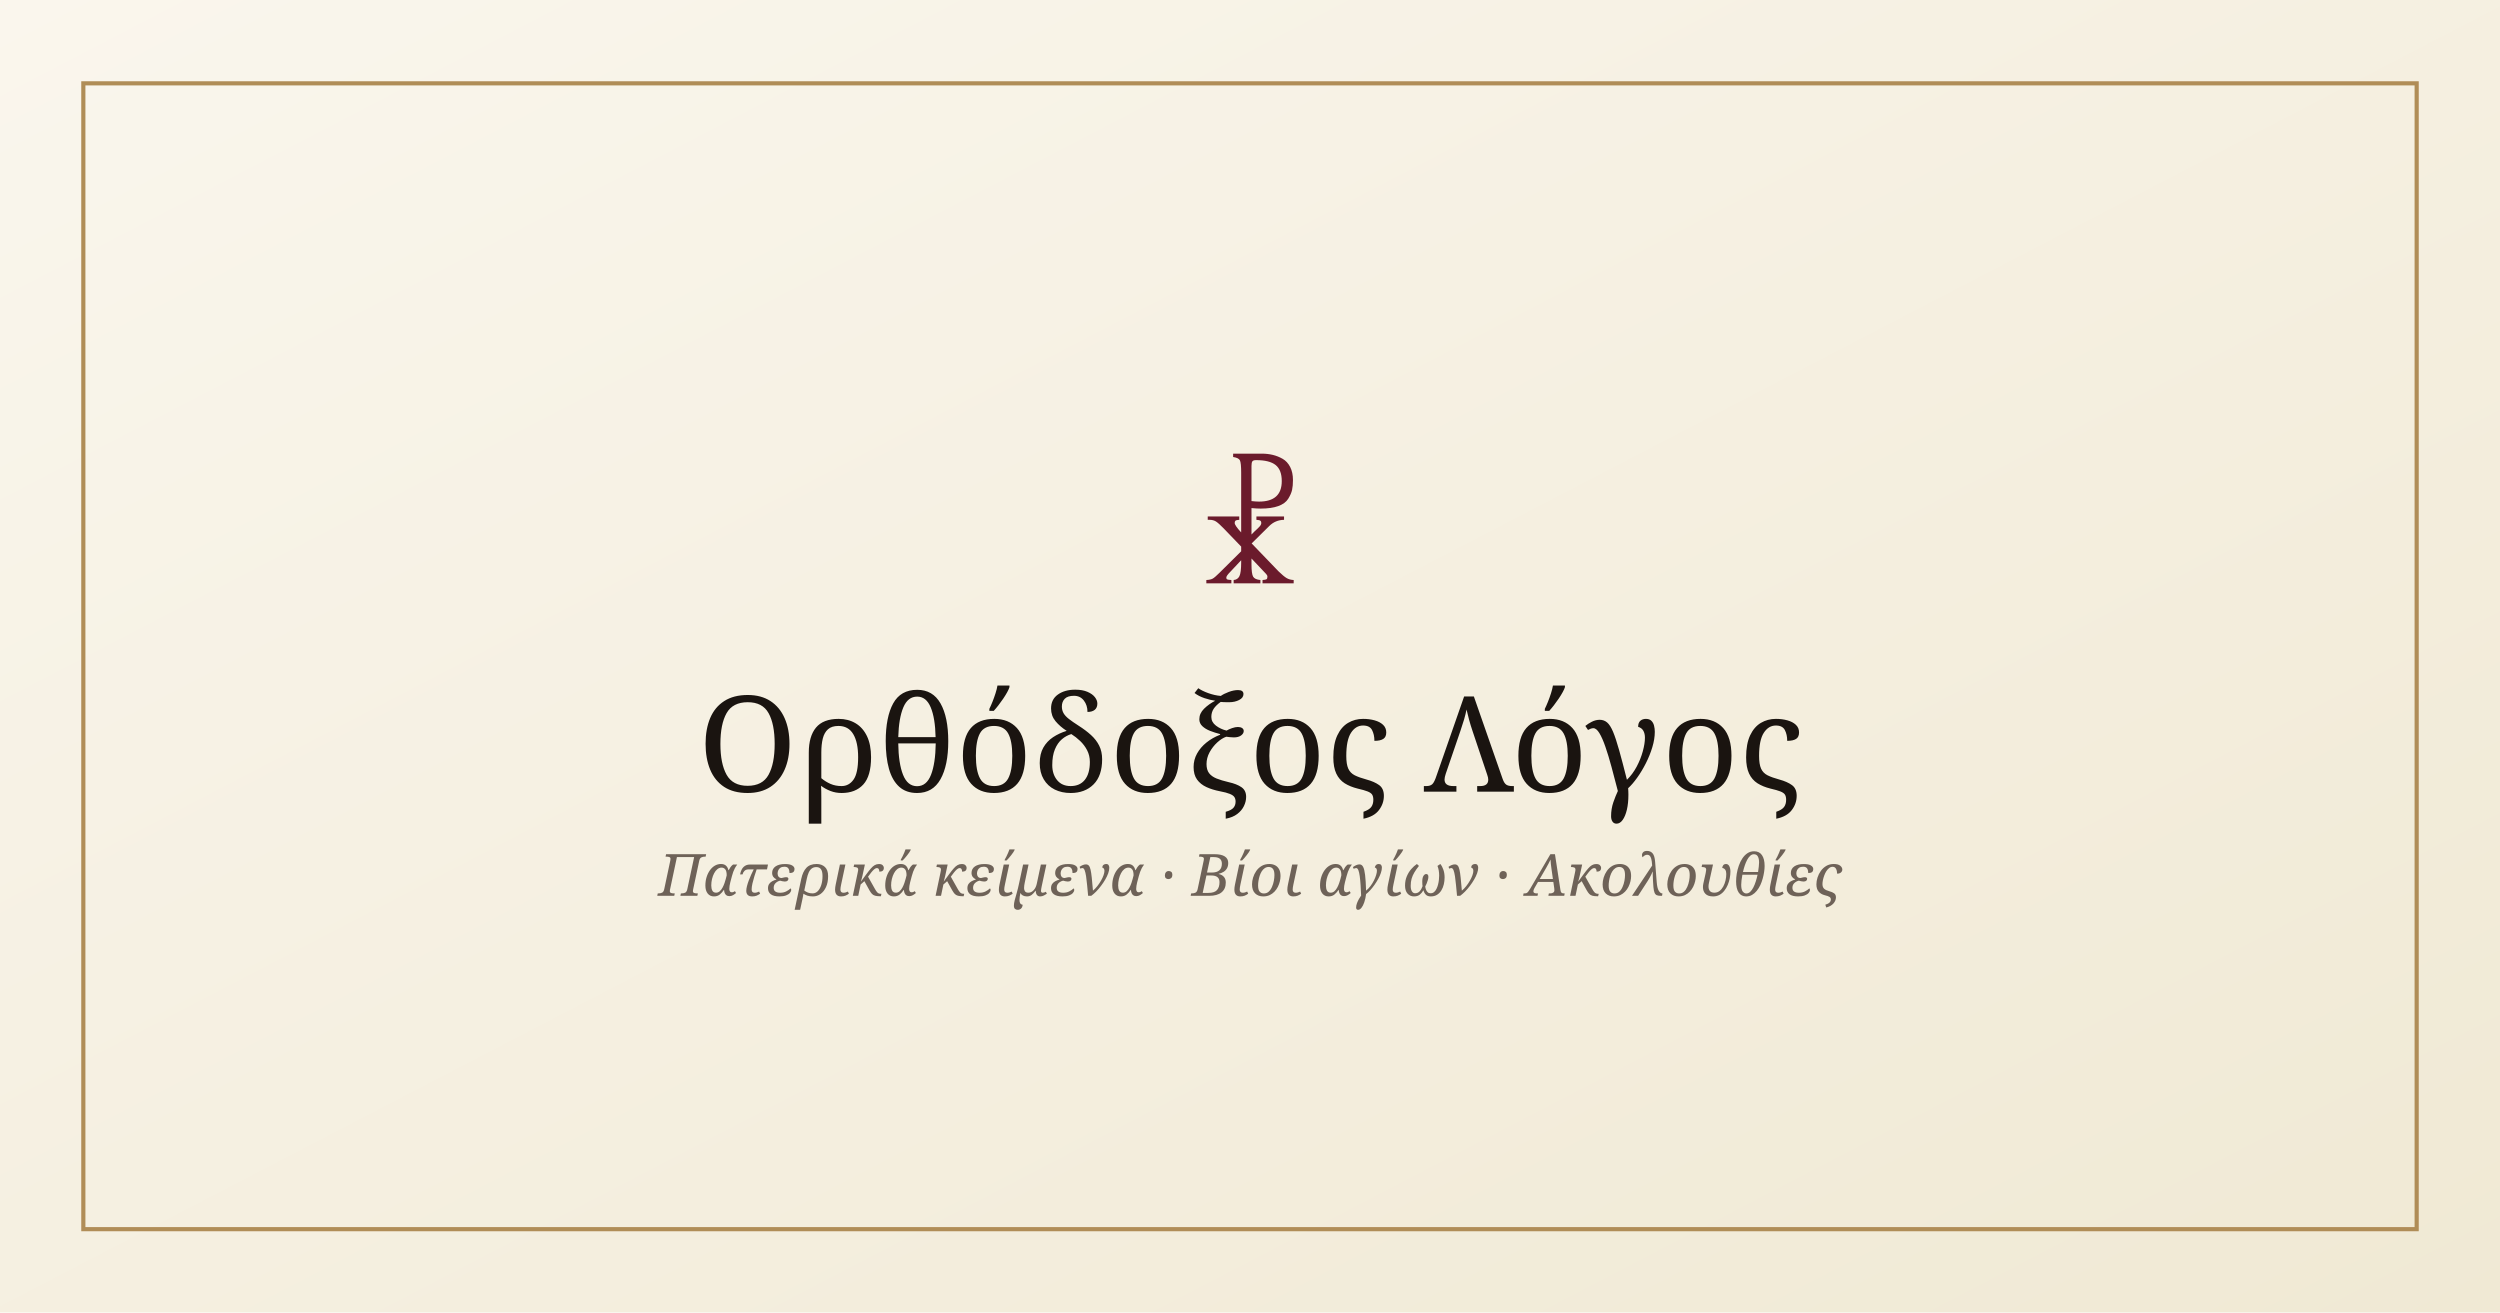
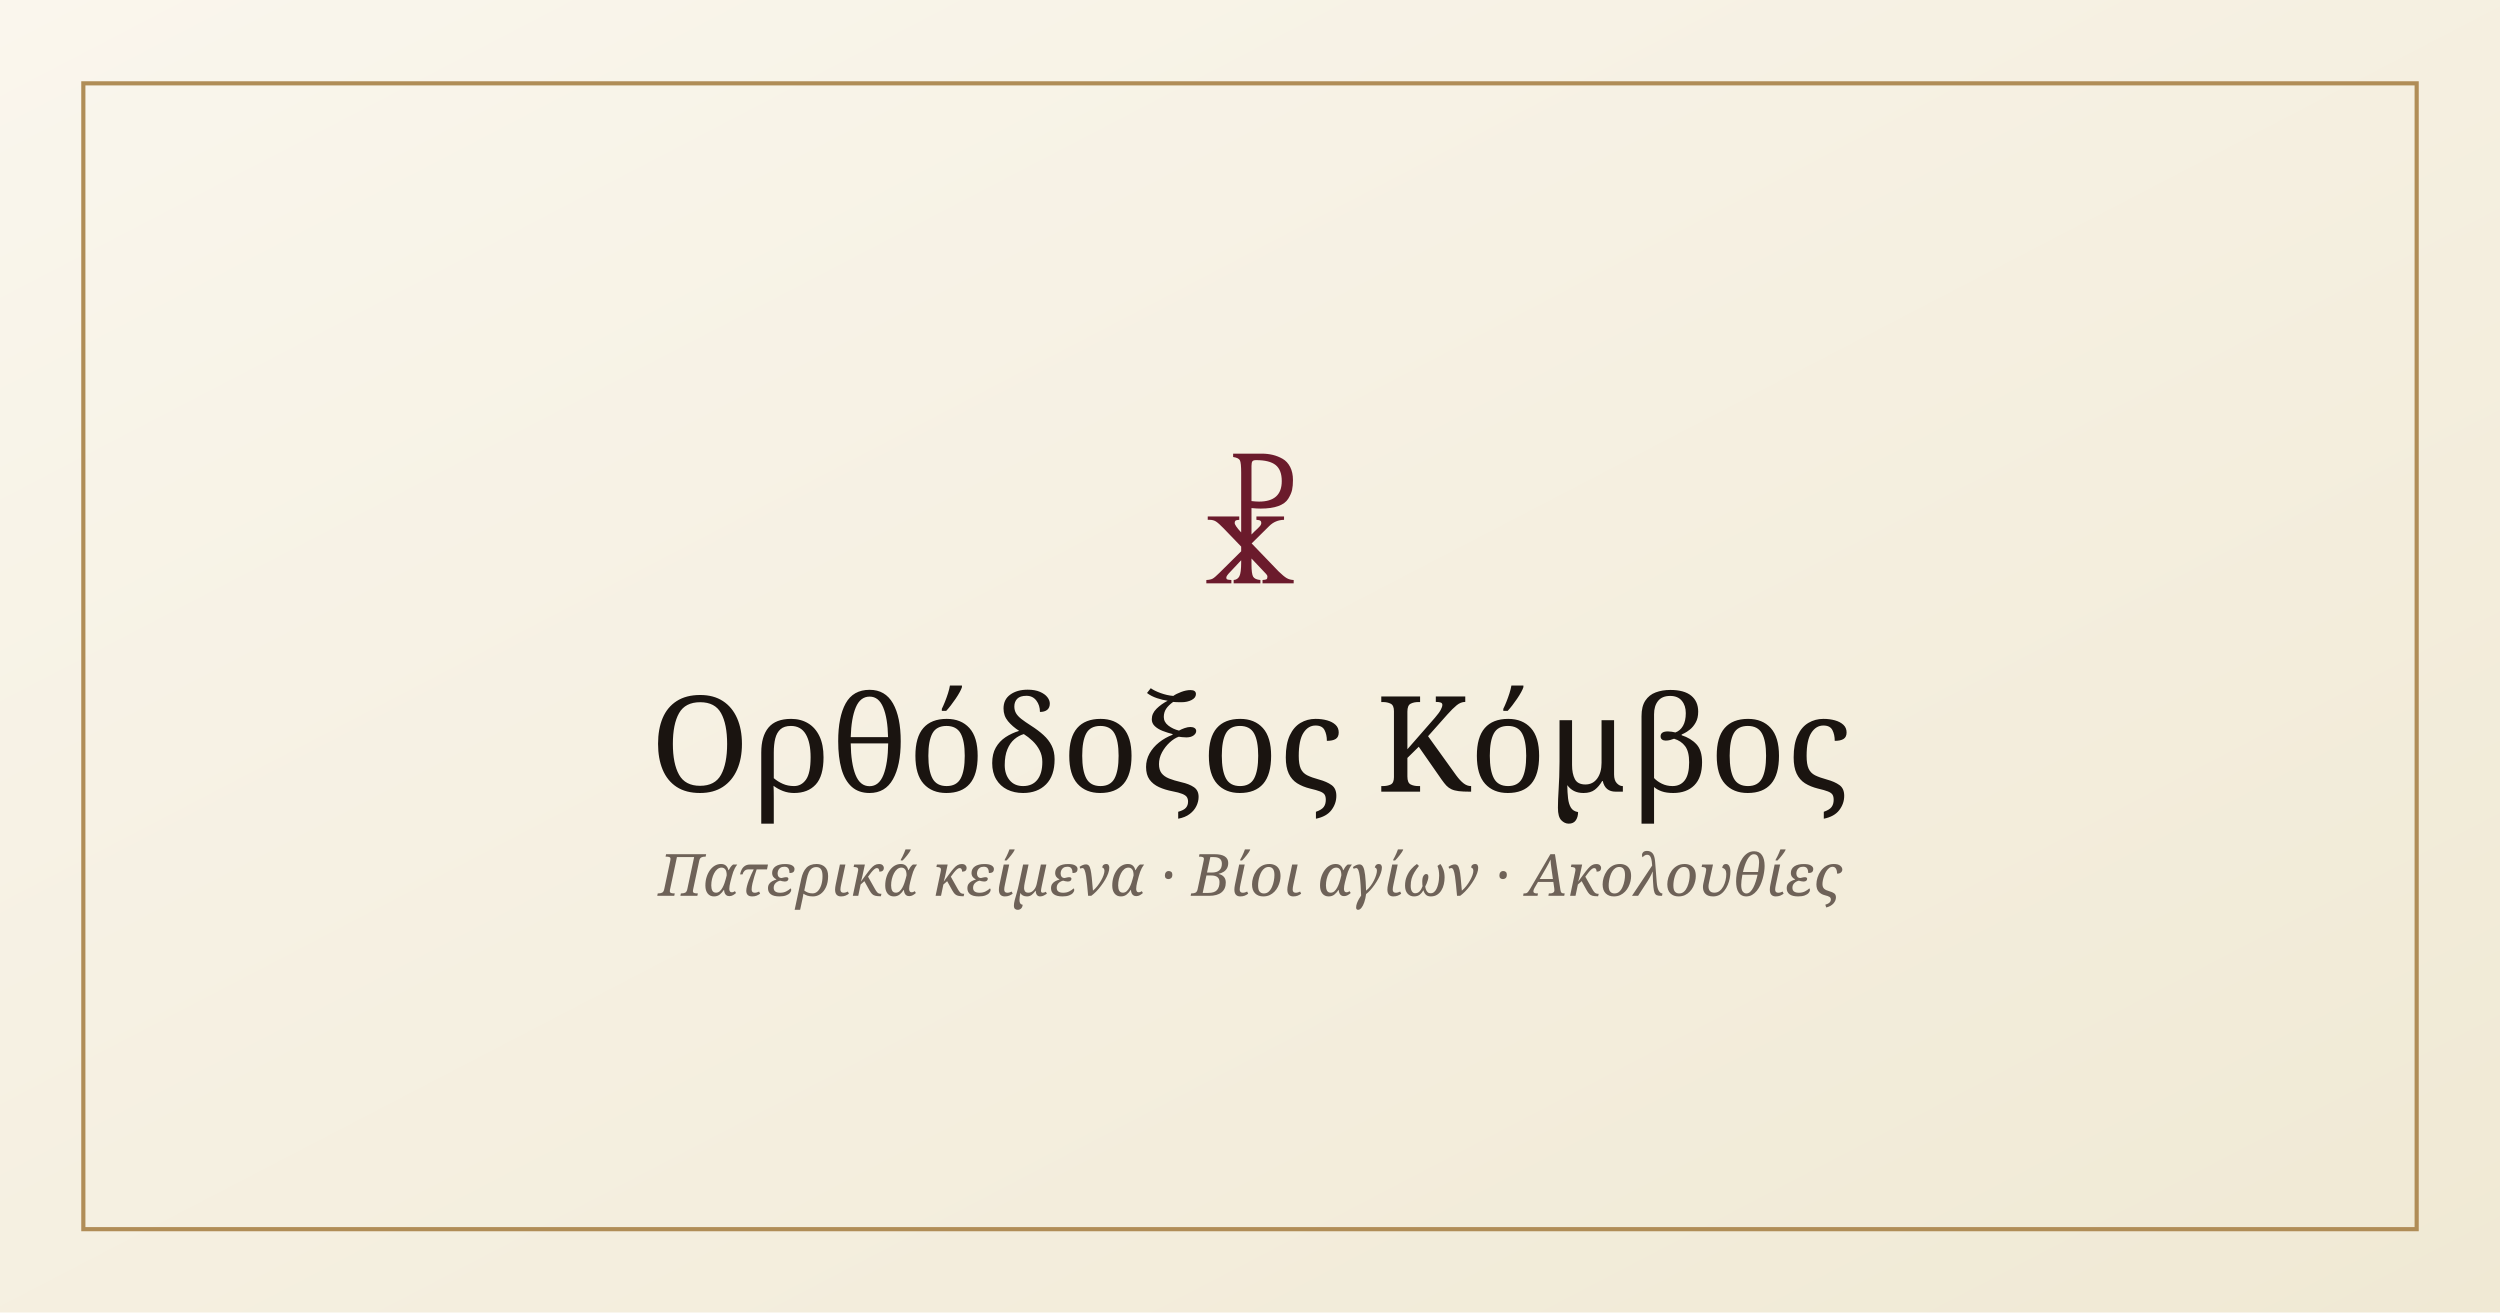
<svg xmlns="http://www.w3.org/2000/svg" width="1200" height="630" viewBox="0 0 1200 630">
  <defs>
    <linearGradient id="bg" x1="0%" y1="0%" x2="100%" y2="100%">
      <stop offset="0%" stop-color="#faf6ed" />
      <stop offset="100%" stop-color="#f0e9d4" />
    </linearGradient>
  </defs>
  <rect width="1200" height="630" fill="url(#bg)" />
  <rect x="40" y="40" width="1120" height="550" fill="none" stroke="#b08d57" stroke-width="2" />
  <text x="600" y="280" text-anchor="middle" font-family="Georgia, 'GFS Didot', serif" font-size="84" fill="#6b1b2c">☧</text>
-   <text x="600" y="380" text-anchor="middle" font-family="Georgia, 'GFS Didot', serif" font-size="64" fill="#1a1410">Ορθόδοξος Λόγος</text>
+   <text x="600" y="380" text-anchor="middle" font-family="Georgia, 'GFS Didot', serif" font-size="64" fill="#1a1410">Ορθόδοξος Κόμβος</text>
  <text x="600" y="430" text-anchor="middle" font-family="Georgia, serif" font-size="28" fill="#6e6258" font-style="italic">Πατερικά κείμενα · Βίοι αγίων · Ακολουθίες</text>
</svg>
